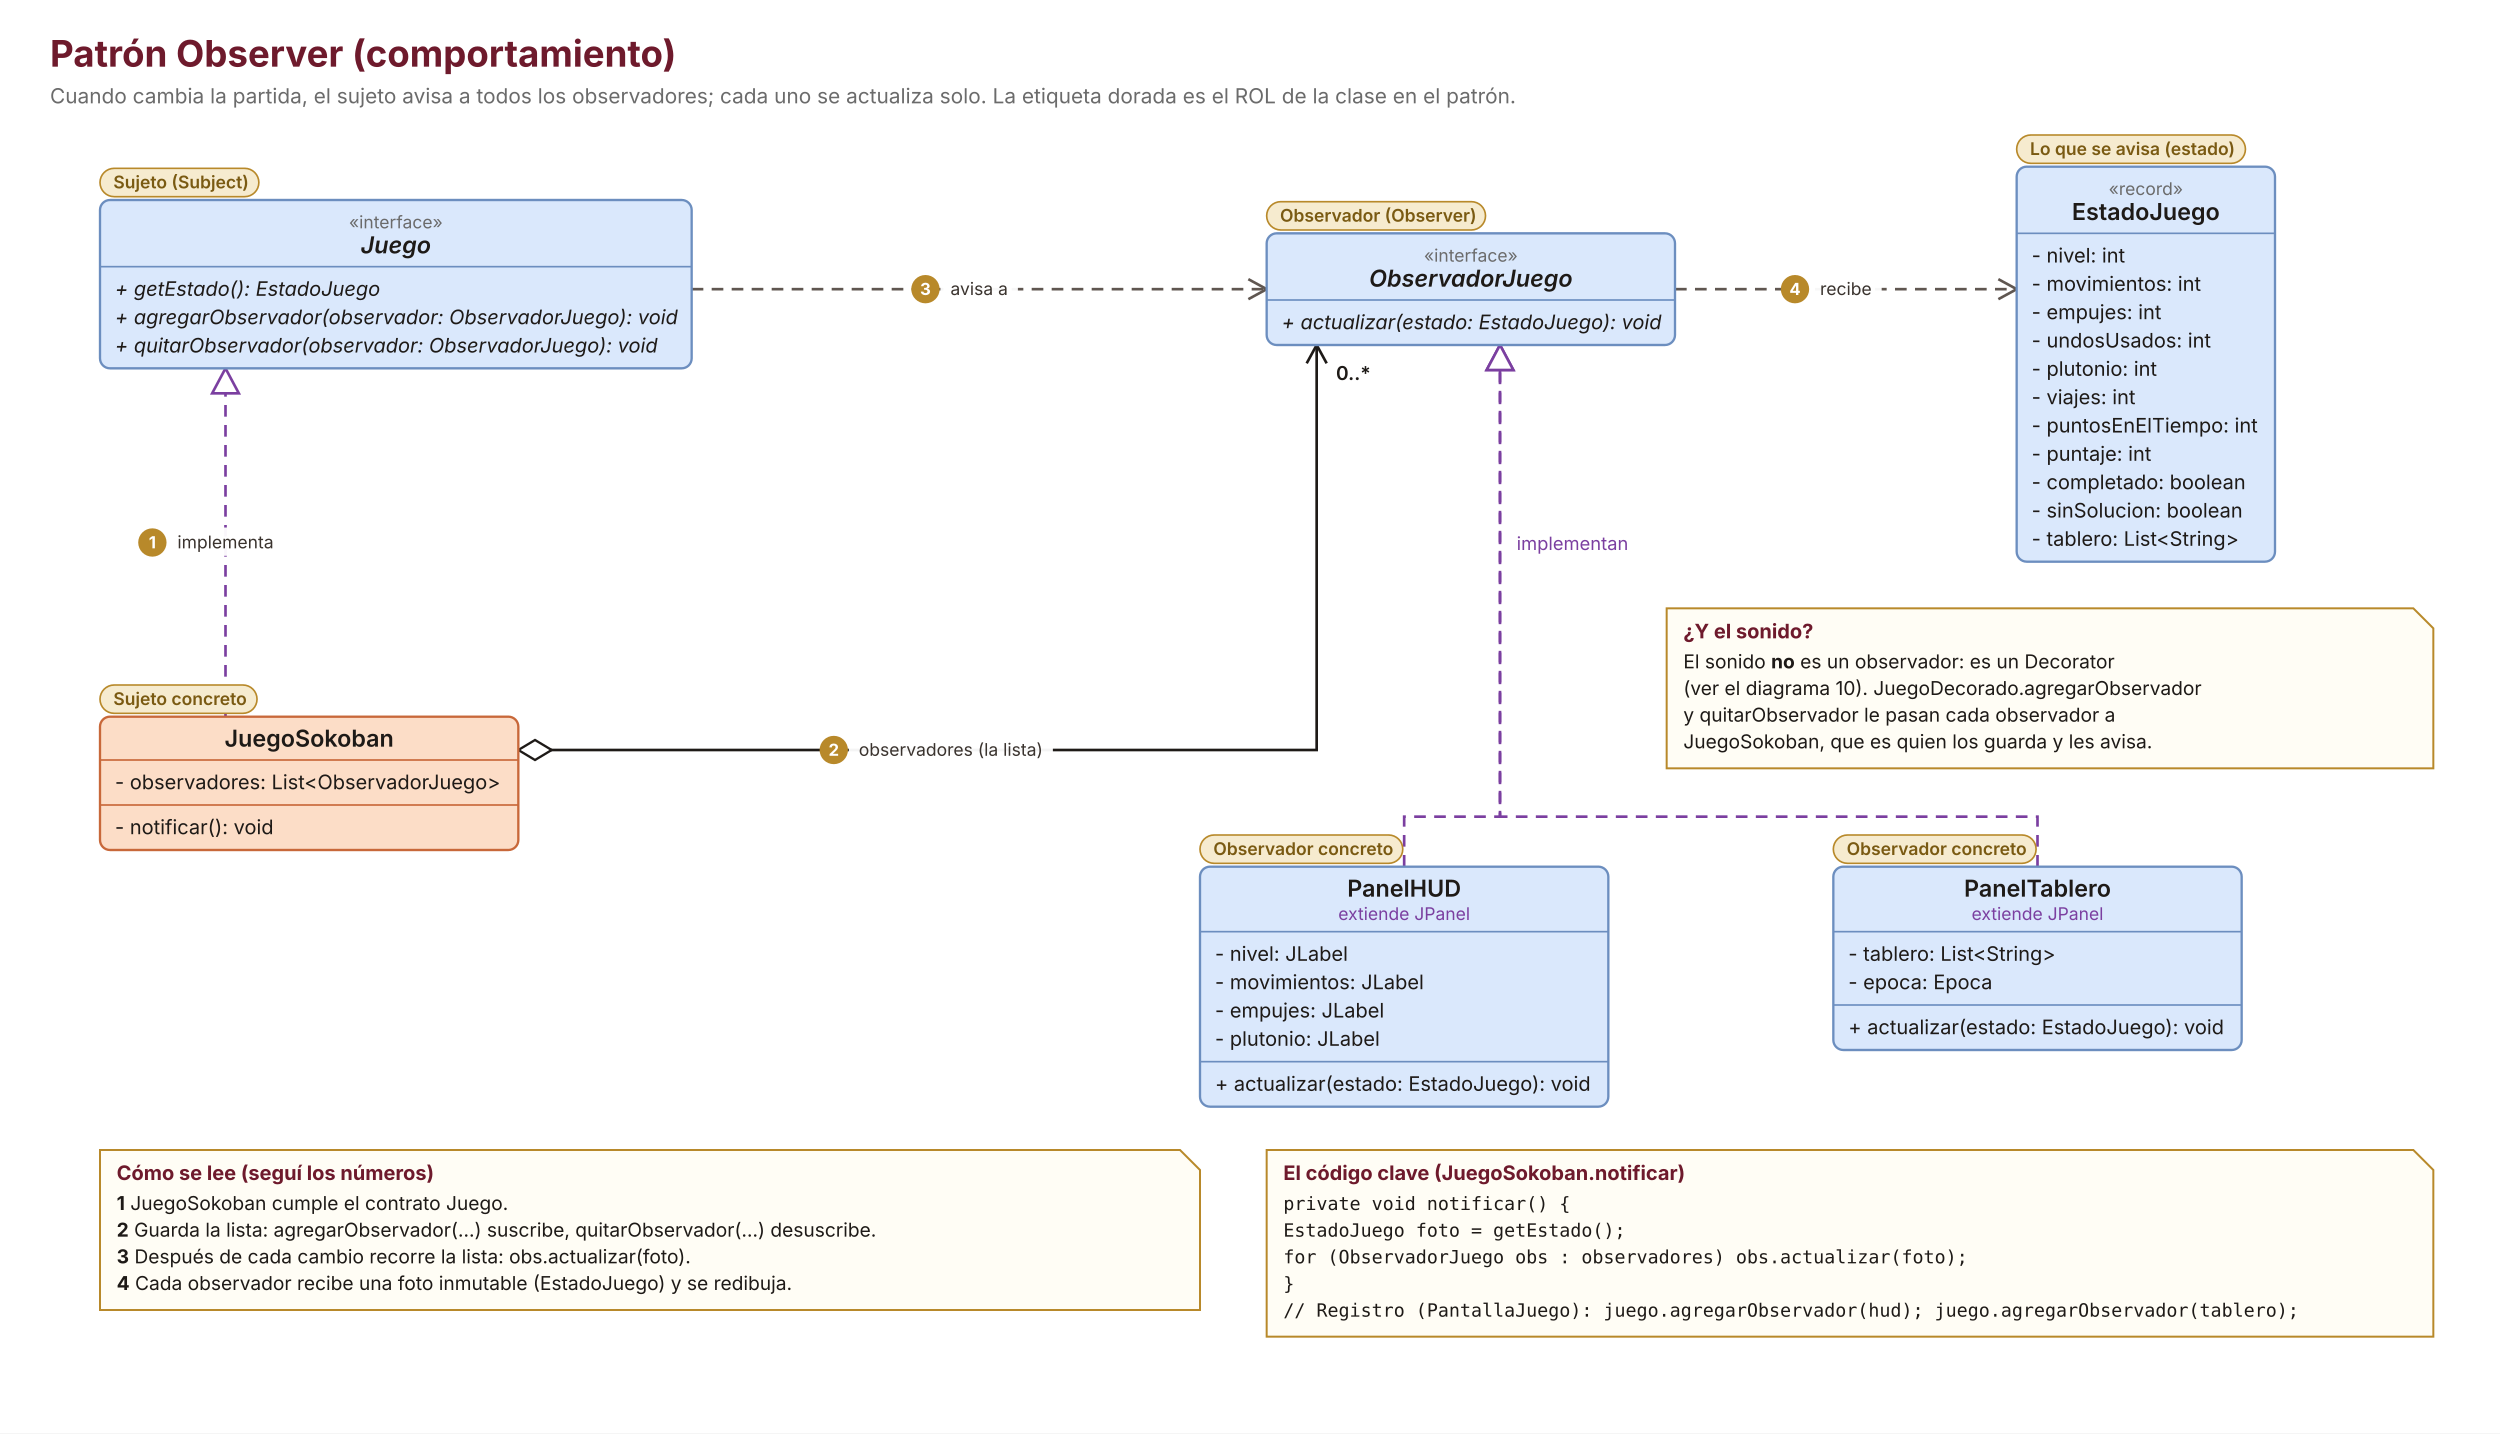
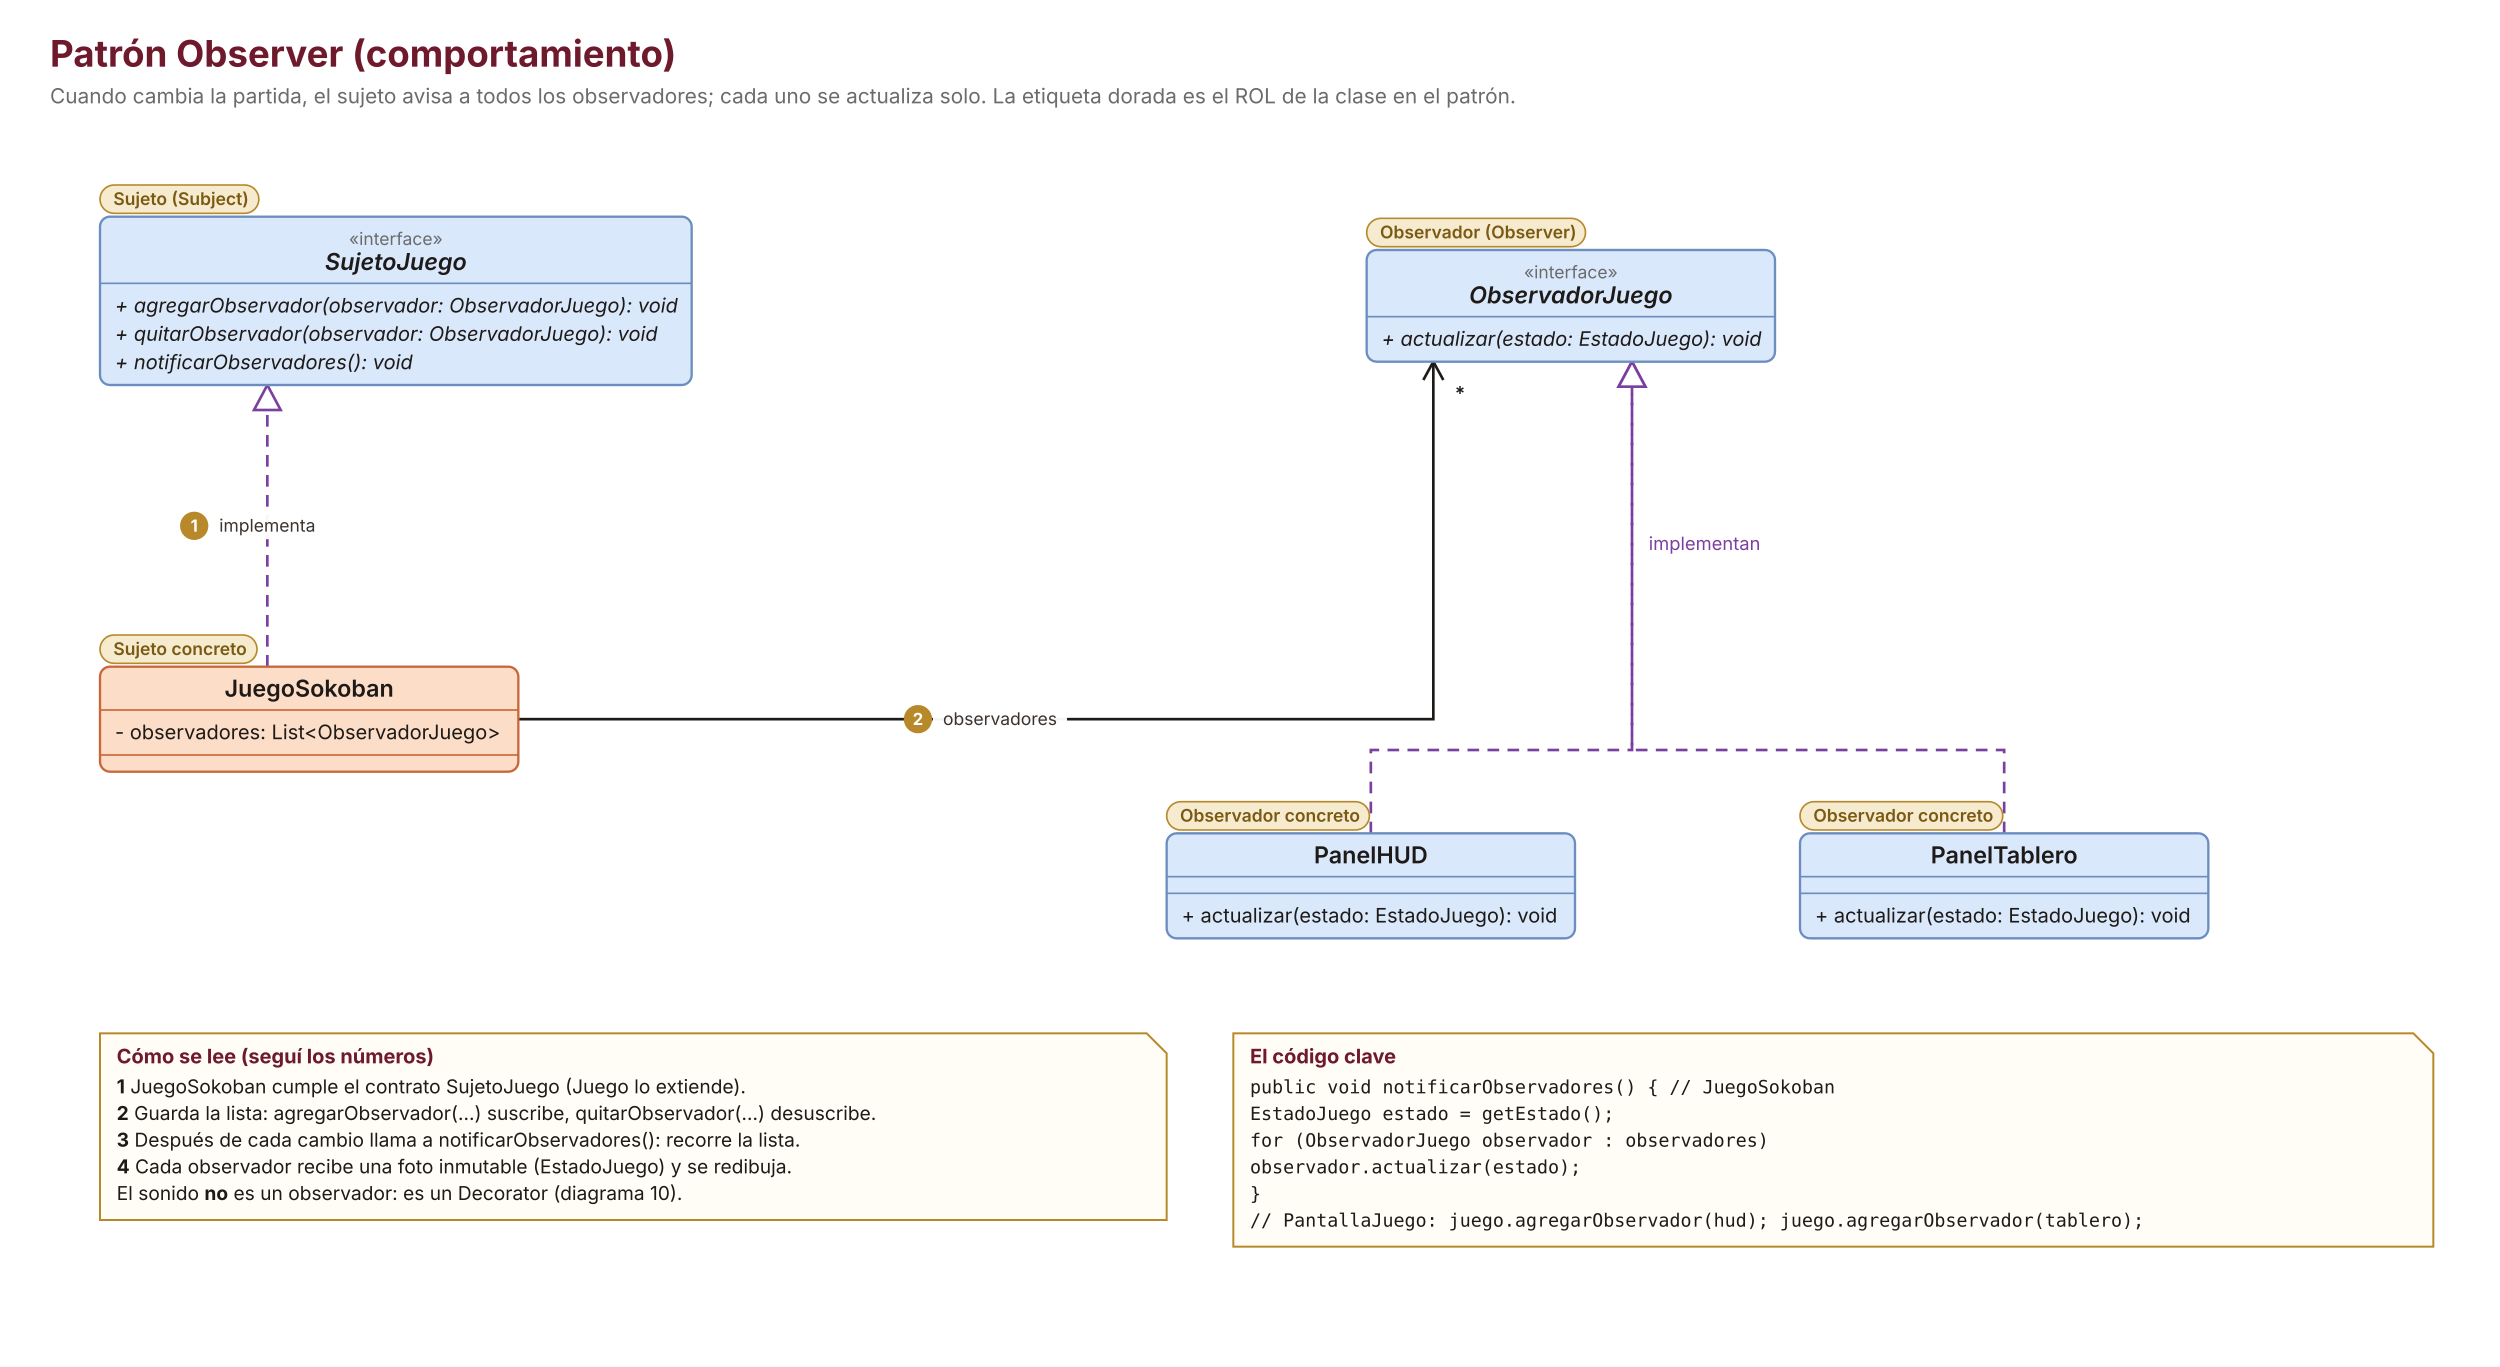
- <svg xmlns="http://www.w3.org/2000/svg" viewBox="0 0 1500 860" width="1500" height="860" font-family="Inter, Arial, sans-serif">
+ <svg xmlns="http://www.w3.org/2000/svg" viewBox="0 0 1500 820" width="1500" height="820" font-family="Inter, Arial, sans-serif">
  <style>text{white-space:pre}</style>
-   <rect width="1500" height="860" fill="#FFFFFF" />
+   <rect width="1500" height="820" fill="#FFFFFF" />
  <text x="30" y="40" font-size="22" font-weight="700" fill="#6E1A2C">Patrón Observer (comportamiento)</text>
  <text x="30" y="62" font-size="12.5" fill="#6B6B6B">Cuando cambia la partida, el sujeto avisa a todos los observadores; cada uno se actualiza solo. La etiqueta dorada es el ROL de la clase en el patrón.</text>
-   <path d="M 415.0 173.5 L 760.0 173.5" fill="none" stroke="#5F5650" stroke-width="1.6" stroke-dasharray="7 5" />
-   <polyline points="749.0,167.5 760.0,173.5 749.0,179.5" fill="none" stroke="#5F5650" stroke-width="1.6" />
-   <rect x="564.266" y="164.5" width="46.469" height="17" rx="4" fill="#FFFFFF" fill-opacity="0.95" />
-   <text x="587.5" y="177.0" font-size="10.5" text-anchor="middle" fill="#3A332E">avisa a</text>
-   <circle cx="555.266" cy="173.5" r="8.5" fill="#B8892A" />
-   <text x="555.266" y="177.0" font-size="10" font-weight="700" text-anchor="middle" fill="#FFFFFF">3</text>
-   <path d="M 1005.0 173.5 L 1210.0 173.5" fill="none" stroke="#5F5650" stroke-width="1.6" stroke-dasharray="7 5" />
-   <polyline points="1199.0,167.5 1210.0,173.5 1199.0,179.5" fill="none" stroke="#5F5650" stroke-width="1.6" />
-   <rect x="1086.0" y="164.5" width="43.0" height="17" rx="4" fill="#FFFFFF" fill-opacity="0.95" />
-   <text x="1107.5" y="177.0" font-size="10.5" text-anchor="middle" fill="#3A332E">recibe</text>
-   <circle cx="1077.0" cy="173.5" r="8.5" fill="#B8892A" />
-   <text x="1077.0" y="177.0" font-size="10" font-weight="700" text-anchor="middle" fill="#FFFFFF">4</text>
-   <path d="M 135.3 430.0 L 135.3 221.0" fill="none" stroke="#7B3FA0" stroke-width="1.6" stroke-dasharray="7 5" />
-   <polygon points="135.3,221.0 127.3,236.0 143.3,236.0" fill="#FFFFFF" stroke="#7B3FA0" stroke-width="1.6" />
-   <rect x="100.425" y="316.5" width="69.75" height="17" rx="4" fill="#FFFFFF" fill-opacity="0.95" />
-   <text x="135.3" y="329.0" font-size="10.5" text-anchor="middle" fill="#3A332E">implementa</text>
-   <circle cx="91.425" cy="325.5" r="8.5" fill="#B8892A" />
-   <text x="91.425" y="329.0" font-size="10" font-weight="700" text-anchor="middle" fill="#FFFFFF">1</text>
-   <path d="M 311.0 450.0 L 790.0 450.0 L 790.0 207.0" fill="none" stroke="#1E1A17" stroke-width="1.6" />
-   <polyline points="784.0,218.0 790.0,207.0 796.0,218.0" fill="none" stroke="#1E1A17" stroke-width="1.6" />
-   <polygon points="311.0,450.0 321.0,456.0 331.0,450.0 321.0,444.0" fill="#FFFFFF" stroke="#1E1A17" stroke-width="1.4" />
-   <rect x="509.273" y="441.0" width="122.453" height="17" rx="4" fill="#FFFFFF" fill-opacity="0.95" />
-   <text x="570.5" y="453.5" font-size="10.5" text-anchor="middle" fill="#3A332E">observadores (la lista)</text>
-   <circle cx="500.273" cy="450.0" r="8.5" fill="#B8892A" />
-   <text x="500.273" y="453.5" font-size="10" font-weight="700" text-anchor="middle" fill="#FFFFFF">2</text>
-   <text x="812" y="228" font-size="11.5" font-weight="600" fill="#1E1A17" text-anchor="middle">0..*</text>
-   <path d="M 842.5 520.0 L 842.5 490.0 L 900.0 490.0 L 900.0 207.0" fill="none" stroke="#7B3FA0" stroke-width="1.6" stroke-dasharray="7 5" />
-   <polygon points="900.0,207.0 892.0,222.0 908.0,222.0" fill="#FFFFFF" stroke="#7B3FA0" stroke-width="1.6" />
-   <path d="M 1222.5 520.0 L 1222.5 490.0 L 900.0 490.0 L 900.0 207.0" fill="none" stroke="#7B3FA0" stroke-width="1.6" stroke-dasharray="7 5" />
-   <polygon points="900.0,207.0 892.0,222.0 908.0,222.0" fill="#FFFFFF" stroke="#7B3FA0" stroke-width="1.6" />
-   <g class="caja" id="Juego">
-     <rect x="60" y="101" width="95.312" height="17" rx="8.5" fill="#F6EBCF" stroke="#B8892A" stroke-width="1" />
-     <text x="68" y="113" font-size="10.5" font-weight="600" fill="#7A5A12">Sujeto (Subject)</text>
-     <rect x="60" y="120" width="355" height="101" rx="6" fill="#DAE8FC" stroke="#6C8EBF" stroke-width="1.4" />
-     <text x="237.5" y="137" text-anchor="middle" font-size="10.5" fill="#6B6B6B">«interface»</text>
-     <text x="237.5" y="152" text-anchor="middle" font-size="14" font-weight="600" fill="#1E1A17" font-style="italic">Juego</text>
-     <line x1="60" y1="160" x2="415" y2="160" stroke="#6C8EBF" stroke-width="1" />
-     <text x="69.0" y="177.5" font-size="12" fill="#1E1A17" font-style="italic">+ getEstado(): EstadoJuego</text>
-     <text x="69.0" y="194.5" font-size="12" fill="#1E1A17" font-style="italic">+ agregarObservador(observador: ObservadorJuego): void</text>
-     <text x="69.0" y="211.5" font-size="12" fill="#1E1A17" font-style="italic">+ quitarObservador(observador: ObservadorJuego): void</text>
+   <path d="M 160.4 400.0 L 160.4 231.0" fill="none" stroke="#7B3FA0" stroke-width="1.6" stroke-dasharray="7 5" />
+   <polygon points="160.4,231.0 152.4,246.0 168.4,246.0" fill="#FFFFFF" stroke="#7B3FA0" stroke-width="1.6" />
+   <rect x="125.525" y="306.5" width="69.75" height="17" rx="4" fill="#FFFFFF" fill-opacity="0.95" />
+   <text x="160.4" y="319.0" font-size="10.5" text-anchor="middle" fill="#3A332E">implementa</text>
+   <circle cx="116.525" cy="315.5" r="8.5" fill="#B8892A" />
+   <text x="116.525" y="319.0" font-size="10" font-weight="700" text-anchor="middle" fill="#FFFFFF">1</text>
+   <path d="M 311.0 431.5 L 860.0 431.5 L 860.0 217.0" fill="none" stroke="#1E1A17" stroke-width="1.6" />
+   <polyline points="854.0,228.0 860.0,217.0 866.0,228.0" fill="none" stroke="#1E1A17" stroke-width="1.6" />
+   <rect x="559.781" y="422.5" width="80.438" height="17" rx="4" fill="#FFFFFF" fill-opacity="0.95" />
+   <text x="600" y="435.0" font-size="10.5" text-anchor="middle" fill="#3A332E">observadores</text>
+   <circle cx="550.781" cy="431.5" r="8.5" fill="#B8892A" />
+   <text x="550.781" y="435.0" font-size="10" font-weight="700" text-anchor="middle" fill="#FFFFFF">2</text>
+   <text x="876" y="240" font-size="11.5" font-weight="600" fill="#1E1A17" text-anchor="middle">*</text>
+   <path d="M 822.5 500.0 L 822.5 450.0 L 979.2 450.0 L 979.2 217.0" fill="none" stroke="#7B3FA0" stroke-width="1.6" stroke-dasharray="7 5" />
+   <polygon points="979.2,217.0 971.2,232.0 987.2,232.0" fill="#FFFFFF" stroke="#7B3FA0" stroke-width="1.6" />
+   <path d="M 1202.5 500.0 L 1202.5 450.0 L 979.2 450.0 L 979.2 217.0" fill="none" stroke="#7B3FA0" stroke-width="1.6" stroke-dasharray="7 5" />
+   <polygon points="979.2,217.0 971.2,232.0 987.2,232.0" fill="#FFFFFF" stroke="#7B3FA0" stroke-width="1.6" />
+   <g class="caja" id="SujetoJuego">
+     <rect x="60" y="111" width="95.312" height="17" rx="8.5" fill="#F6EBCF" stroke="#B8892A" stroke-width="1" />
+     <text x="68" y="123" font-size="10.5" font-weight="600" fill="#7A5A12">Sujeto (Subject)</text>
+     <rect x="60" y="130" width="355" height="101" rx="6" fill="#DAE8FC" stroke="#6C8EBF" stroke-width="1.4" />
+     <text x="237.5" y="147" text-anchor="middle" font-size="10.5" fill="#6B6B6B">«interface»</text>
+     <text x="237.5" y="162" text-anchor="middle" font-size="14" font-weight="600" fill="#1E1A17" font-style="italic">SujetoJuego</text>
+     <line x1="60" y1="170" x2="415" y2="170" stroke="#6C8EBF" stroke-width="1" />
+     <text x="69.0" y="187.5" font-size="12" fill="#1E1A17" font-style="italic">+ agregarObservador(observador: ObservadorJuego): void</text>
+     <text x="69.0" y="204.5" font-size="12" fill="#1E1A17" font-style="italic">+ quitarObservador(observador: ObservadorJuego): void</text>
+     <text x="69.0" y="221.5" font-size="12" fill="#1E1A17" font-style="italic">+ notificarObservadores(): void</text>
  </g>
  <g class="caja" id="ObservadorJuego">
-     <rect x="760" y="121" width="131.312" height="17" rx="8.5" fill="#F6EBCF" stroke="#B8892A" stroke-width="1" />
-     <text x="768" y="133" font-size="10.5" font-weight="600" fill="#7A5A12">Observador (Observer)</text>
-     <rect x="760" y="140" width="245" height="67" rx="6" fill="#DAE8FC" stroke="#6C8EBF" stroke-width="1.4" />
-     <text x="882.5" y="157" text-anchor="middle" font-size="10.5" fill="#6B6B6B">«interface»</text>
-     <text x="882.5" y="172" text-anchor="middle" font-size="14" font-weight="600" fill="#1E1A17" font-style="italic">ObservadorJuego</text>
-     <line x1="760" y1="180" x2="1005" y2="180" stroke="#6C8EBF" stroke-width="1" />
-     <text x="769.0" y="197.5" font-size="12" fill="#1E1A17" font-style="italic">+ actualizar(estado: EstadoJuego): void</text>
-   </g>
-   <g class="caja" id="EstadoJuego">
-     <rect x="1210" y="81" width="137.266" height="17" rx="8.5" fill="#F6EBCF" stroke="#B8892A" stroke-width="1" />
-     <text x="1218" y="93" font-size="10.5" font-weight="600" fill="#7A5A12">Lo que se avisa (estado)</text>
-     <rect x="1210" y="100" width="155" height="237" rx="6" fill="#DAE8FC" stroke="#6C8EBF" stroke-width="1.4" />
-     <text x="1287.5" y="117" text-anchor="middle" font-size="10.5" fill="#6B6B6B">«record»</text>
-     <text x="1287.5" y="132" text-anchor="middle" font-size="14" font-weight="600" fill="#1E1A17">EstadoJuego</text>
-     <line x1="1210" y1="140" x2="1365" y2="140" stroke="#6C8EBF" stroke-width="1" />
-     <text x="1219.0" y="157.5" font-size="12" fill="#1E1A17">- nivel: int</text>
-     <text x="1219.0" y="174.5" font-size="12" fill="#1E1A17">- movimientos: int</text>
-     <text x="1219.0" y="191.5" font-size="12" fill="#1E1A17">- empujes: int</text>
-     <text x="1219.0" y="208.5" font-size="12" fill="#1E1A17">- undosUsados: int</text>
-     <text x="1219.0" y="225.5" font-size="12" fill="#1E1A17">- plutonio: int</text>
-     <text x="1219.0" y="242.5" font-size="12" fill="#1E1A17">- viajes: int</text>
-     <text x="1219.0" y="259.5" font-size="12" fill="#1E1A17">- puntosEnElTiempo: int</text>
-     <text x="1219.0" y="276.5" font-size="12" fill="#1E1A17">- puntaje: int</text>
-     <text x="1219.0" y="293.5" font-size="12" fill="#1E1A17">- completado: boolean</text>
-     <text x="1219.0" y="310.5" font-size="12" fill="#1E1A17">- sinSolucion: boolean</text>
-     <text x="1219.0" y="327.5" font-size="12" fill="#1E1A17">- tablero: List&lt;String&gt;</text>
+     <rect x="820" y="131" width="131.312" height="17" rx="8.5" fill="#F6EBCF" stroke="#B8892A" stroke-width="1" />
+     <text x="828" y="143" font-size="10.5" font-weight="600" fill="#7A5A12">Observador (Observer)</text>
+     <rect x="820" y="150" width="245" height="67" rx="6" fill="#DAE8FC" stroke="#6C8EBF" stroke-width="1.4" />
+     <text x="942.5" y="167" text-anchor="middle" font-size="10.5" fill="#6B6B6B">«interface»</text>
+     <text x="942.5" y="182" text-anchor="middle" font-size="14" font-weight="600" fill="#1E1A17" font-style="italic">ObservadorJuego</text>
+     <line x1="820" y1="190" x2="1065" y2="190" stroke="#6C8EBF" stroke-width="1" />
+     <text x="829.0" y="207.5" font-size="12" fill="#1E1A17" font-style="italic">+ actualizar(estado: EstadoJuego): void</text>
  </g>
  <g class="caja" id="JuegoSokoban">
-     <rect x="60" y="411" width="94.219" height="17" rx="8.5" fill="#F6EBCF" stroke="#B8892A" stroke-width="1" />
-     <text x="68" y="423" font-size="10.5" font-weight="600" fill="#7A5A12">Sujeto concreto</text>
-     <rect x="60" y="430" width="251" height="80" rx="6" fill="#FCDDC7" stroke="#C8683A" stroke-width="1.4" />
-     <text x="185.5" y="448" text-anchor="middle" font-size="14" font-weight="600" fill="#1E1A17">JuegoSokoban</text>
-     <line x1="60" y1="456" x2="311" y2="456" stroke="#C8683A" stroke-width="1" />
-     <text x="69.0" y="473.5" font-size="12" fill="#1E1A17">- observadores: List&lt;ObservadorJuego&gt;</text>
-     <line x1="60" y1="483" x2="311" y2="483" stroke="#C8683A" stroke-width="1" />
-     <text x="69.0" y="500.5" font-size="12" fill="#1E1A17">- notificar(): void</text>
+     <rect x="60" y="381" width="94.219" height="17" rx="8.5" fill="#F6EBCF" stroke="#B8892A" stroke-width="1" />
+     <text x="68" y="393" font-size="10.5" font-weight="600" fill="#7A5A12">Sujeto concreto</text>
+     <rect x="60" y="400" width="251" height="63" rx="6" fill="#FCDDC7" stroke="#C8683A" stroke-width="1.4" />
+     <text x="185.5" y="418" text-anchor="middle" font-size="14" font-weight="600" fill="#1E1A17">JuegoSokoban</text>
+     <line x1="60" y1="426" x2="311" y2="426" stroke="#C8683A" stroke-width="1" />
+     <text x="69.0" y="443.5" font-size="12" fill="#1E1A17">- observadores: List&lt;ObservadorJuego&gt;</text>
+     <line x1="60" y1="453" x2="311" y2="453" stroke="#C8683A" stroke-width="1" />
  </g>
  <g class="caja" id="PanelHUD">
-     <rect x="720" y="501" width="121.656" height="17" rx="8.5" fill="#F6EBCF" stroke="#B8892A" stroke-width="1" />
-     <text x="728" y="513" font-size="10.5" font-weight="600" fill="#7A5A12">Observador concreto</text>
-     <rect x="720" y="520" width="245" height="144" rx="6" fill="#DAE8FC" stroke="#6C8EBF" stroke-width="1.4" />
-     <text x="842.5" y="538" text-anchor="middle" font-size="14" font-weight="600" fill="#1E1A17">PanelHUD</text>
-     <text x="842.5" y="552" text-anchor="middle" font-size="10.5" fill="#7B3FA0">extiende JPanel</text>
-     <line x1="720" y1="559" x2="965" y2="559" stroke="#6C8EBF" stroke-width="1" />
-     <text x="729.0" y="576.5" font-size="12" fill="#1E1A17">- nivel: JLabel</text>
-     <text x="729.0" y="593.5" font-size="12" fill="#1E1A17">- movimientos: JLabel</text>
-     <text x="729.0" y="610.5" font-size="12" fill="#1E1A17">- empujes: JLabel</text>
-     <text x="729.0" y="627.5" font-size="12" fill="#1E1A17">- plutonio: JLabel</text>
-     <line x1="720" y1="637" x2="965" y2="637" stroke="#6C8EBF" stroke-width="1" />
-     <text x="729.0" y="654.5" font-size="12" fill="#1E1A17">+ actualizar(estado: EstadoJuego): void</text>
+     <rect x="700" y="481" width="121.656" height="17" rx="8.5" fill="#F6EBCF" stroke="#B8892A" stroke-width="1" />
+     <text x="708" y="493" font-size="10.5" font-weight="600" fill="#7A5A12">Observador concreto</text>
+     <rect x="700" y="500" width="245" height="63" rx="6" fill="#DAE8FC" stroke="#6C8EBF" stroke-width="1.4" />
+     <text x="822.5" y="518" text-anchor="middle" font-size="14" font-weight="600" fill="#1E1A17">PanelHUD</text>
+     <line x1="700" y1="526" x2="945" y2="526" stroke="#6C8EBF" stroke-width="1" />
+     <line x1="700" y1="536" x2="945" y2="536" stroke="#6C8EBF" stroke-width="1" />
+     <text x="709.0" y="553.5" font-size="12" fill="#1E1A17">+ actualizar(estado: EstadoJuego): void</text>
  </g>
  <g class="caja" id="PanelTablero">
-     <rect x="1100" y="501" width="121.656" height="17" rx="8.5" fill="#F6EBCF" stroke="#B8892A" stroke-width="1" />
-     <text x="1108" y="513" font-size="10.5" font-weight="600" fill="#7A5A12">Observador concreto</text>
-     <rect x="1100" y="520" width="245" height="110" rx="6" fill="#DAE8FC" stroke="#6C8EBF" stroke-width="1.4" />
-     <text x="1222.5" y="538" text-anchor="middle" font-size="14" font-weight="600" fill="#1E1A17">PanelTablero</text>
-     <text x="1222.5" y="552" text-anchor="middle" font-size="10.5" fill="#7B3FA0">extiende JPanel</text>
-     <line x1="1100" y1="559" x2="1345" y2="559" stroke="#6C8EBF" stroke-width="1" />
-     <text x="1109.0" y="576.5" font-size="12" fill="#1E1A17">- tablero: List&lt;String&gt;</text>
-     <text x="1109.0" y="593.5" font-size="12" fill="#1E1A17">- epoca: Epoca</text>
-     <line x1="1100" y1="603" x2="1345" y2="603" stroke="#6C8EBF" stroke-width="1" />
-     <text x="1109.0" y="620.5" font-size="12" fill="#1E1A17">+ actualizar(estado: EstadoJuego): void</text>
+     <rect x="1080" y="481" width="121.656" height="17" rx="8.5" fill="#F6EBCF" stroke="#B8892A" stroke-width="1" />
+     <text x="1088" y="493" font-size="10.5" font-weight="600" fill="#7A5A12">Observador concreto</text>
+     <rect x="1080" y="500" width="245" height="63" rx="6" fill="#DAE8FC" stroke="#6C8EBF" stroke-width="1.4" />
+     <text x="1202.5" y="518" text-anchor="middle" font-size="14" font-weight="600" fill="#1E1A17">PanelTablero</text>
+     <line x1="1080" y1="526" x2="1325" y2="526" stroke="#6C8EBF" stroke-width="1" />
+     <line x1="1080" y1="536" x2="1325" y2="536" stroke="#6C8EBF" stroke-width="1" />
+     <text x="1089.0" y="553.5" font-size="12" fill="#1E1A17">+ actualizar(estado: EstadoJuego): void</text>
  </g>
-   <text x="910" y="330" font-size="11" font-weight="400" fill="#7B3FA0" text-anchor="start">implementan</text>
-   <path d="M 1000 365 L 1448 365 L 1460 377 L 1460 461 L 1000 461 Z" fill="#FFFDF5" stroke="#B8892A" stroke-width="1.2" />
-   <text x="1010" y="383" font-size="12" font-weight="700" fill="#6E1A2C">¿Y el sonido?</text>
-   <text x="1010" y="401" font-size="11.5" fill="#1E1A17">El sonido <tspan font-weight="700">no</tspan> es un observador: es un Decorator</text>
-   <text x="1010" y="417" font-size="11.5" fill="#1E1A17">(ver el diagrama 10). JuegoDecorado.agregarObservador</text>
-   <text x="1010" y="433" font-size="11.5" fill="#1E1A17">y quitarObservador le pasan cada observador a</text>
-   <text x="1010" y="449" font-size="11.5" fill="#1E1A17">JuegoSokoban, que es quien los guarda y les avisa.</text>
-   <path d="M 60 690 L 708 690 L 720 702 L 720 786 L 60 786 Z" fill="#FFFDF5" stroke="#B8892A" stroke-width="1.2" />
-   <text x="70" y="708" font-size="12" font-weight="700" fill="#6E1A2C">Cómo se lee (seguí los números)</text>
-   <text x="70" y="726" font-size="11.5" fill="#1E1A17">
-     <tspan font-weight="700">1</tspan> JuegoSokoban cumple el contrato Juego.</text>
-   <text x="70" y="742" font-size="11.5" fill="#1E1A17">
+   <text x="989.25" y="330" font-size="11" font-weight="400" fill="#7B3FA0" text-anchor="start">implementan</text>
+   <path d="M 60 620 L 688 620 L 700 632 L 700 732 L 60 732 Z" fill="#FFFDF5" stroke="#B8892A" stroke-width="1.2" />
+   <text x="70" y="638" font-size="12" font-weight="700" fill="#6E1A2C">Cómo se lee (seguí los números)</text>
+   <text x="70" y="656" font-size="11.5" fill="#1E1A17">
+     <tspan font-weight="700">1</tspan> JuegoSokoban cumple el contrato SujetoJuego (Juego lo extiende).</text>
+   <text x="70" y="672" font-size="11.5" fill="#1E1A17">
    <tspan font-weight="700">2</tspan> Guarda la lista: agregarObservador(...) suscribe, quitarObservador(...) desuscribe.</text>
-   <text x="70" y="758" font-size="11.5" fill="#1E1A17">
-     <tspan font-weight="700">3</tspan> Después de cada cambio recorre la lista: obs.actualizar(foto).</text>
-   <text x="70" y="774" font-size="11.5" fill="#1E1A17">
+   <text x="70" y="688" font-size="11.5" fill="#1E1A17">
+     <tspan font-weight="700">3</tspan> Después de cada cambio llama a notificarObservadores(): recorre la lista.</text>
+   <text x="70" y="704" font-size="11.5" fill="#1E1A17">
    <tspan font-weight="700">4</tspan> Cada observador recibe una foto inmutable (EstadoJuego) y se redibuja.</text>
-   <path d="M 760 690 L 1448 690 L 1460 702 L 1460 802 L 760 802 Z" fill="#FFFDF5" stroke="#B8892A" stroke-width="1.2" />
-   <text x="770" y="708" font-size="12" font-weight="700" fill="#6E1A2C">El código clave (JuegoSokoban.notificar)</text>
-   <text x="770" y="726" font-family="IBM Plex Mono, DejaVu Sans Mono, monospace" font-size="11" fill="#1E1A17">private void notificar() {</text>
-   <text x="770" y="742" font-family="IBM Plex Mono, DejaVu Sans Mono, monospace" font-size="11" fill="#1E1A17">    EstadoJuego foto = getEstado();</text>
-   <text x="770" y="758" font-family="IBM Plex Mono, DejaVu Sans Mono, monospace" font-size="11" fill="#1E1A17">    for (ObservadorJuego obs : observadores) obs.actualizar(foto);</text>
-   <text x="770" y="774" font-family="IBM Plex Mono, DejaVu Sans Mono, monospace" font-size="11" fill="#1E1A17">}</text>
-   <text x="770" y="790" font-family="IBM Plex Mono, DejaVu Sans Mono, monospace" font-size="11" fill="#1E1A17">// Registro (PantallaJuego): juego.agregarObservador(hud); juego.agregarObservador(tablero);</text>
+   <text x="70" y="720" font-size="11.5" fill="#1E1A17">El sonido <tspan font-weight="700">no</tspan> es un observador: es un Decorator (diagrama 10).</text>
+   <path d="M 740 620 L 1448 620 L 1460 632 L 1460 748 L 740 748 Z" fill="#FFFDF5" stroke="#B8892A" stroke-width="1.2" />
+   <text x="750" y="638" font-size="12" font-weight="700" fill="#6E1A2C">El código clave</text>
+   <text x="750" y="656" font-family="IBM Plex Mono, DejaVu Sans Mono, monospace" font-size="11" fill="#1E1A17">public void notificarObservadores() {         // JuegoSokoban</text>
+   <text x="750" y="672" font-family="IBM Plex Mono, DejaVu Sans Mono, monospace" font-size="11" fill="#1E1A17">    EstadoJuego estado = getEstado();</text>
+   <text x="750" y="688" font-family="IBM Plex Mono, DejaVu Sans Mono, monospace" font-size="11" fill="#1E1A17">    for (ObservadorJuego observador : observadores)</text>
+   <text x="750" y="704" font-family="IBM Plex Mono, DejaVu Sans Mono, monospace" font-size="11" fill="#1E1A17">        observador.actualizar(estado);</text>
+   <text x="750" y="720" font-family="IBM Plex Mono, DejaVu Sans Mono, monospace" font-size="11" fill="#1E1A17">}</text>
+   <text x="750" y="736" font-family="IBM Plex Mono, DejaVu Sans Mono, monospace" font-size="11" fill="#1E1A17">// PantallaJuego: juego.agregarObservador(hud); juego.agregarObservador(tablero);</text>
</svg>
